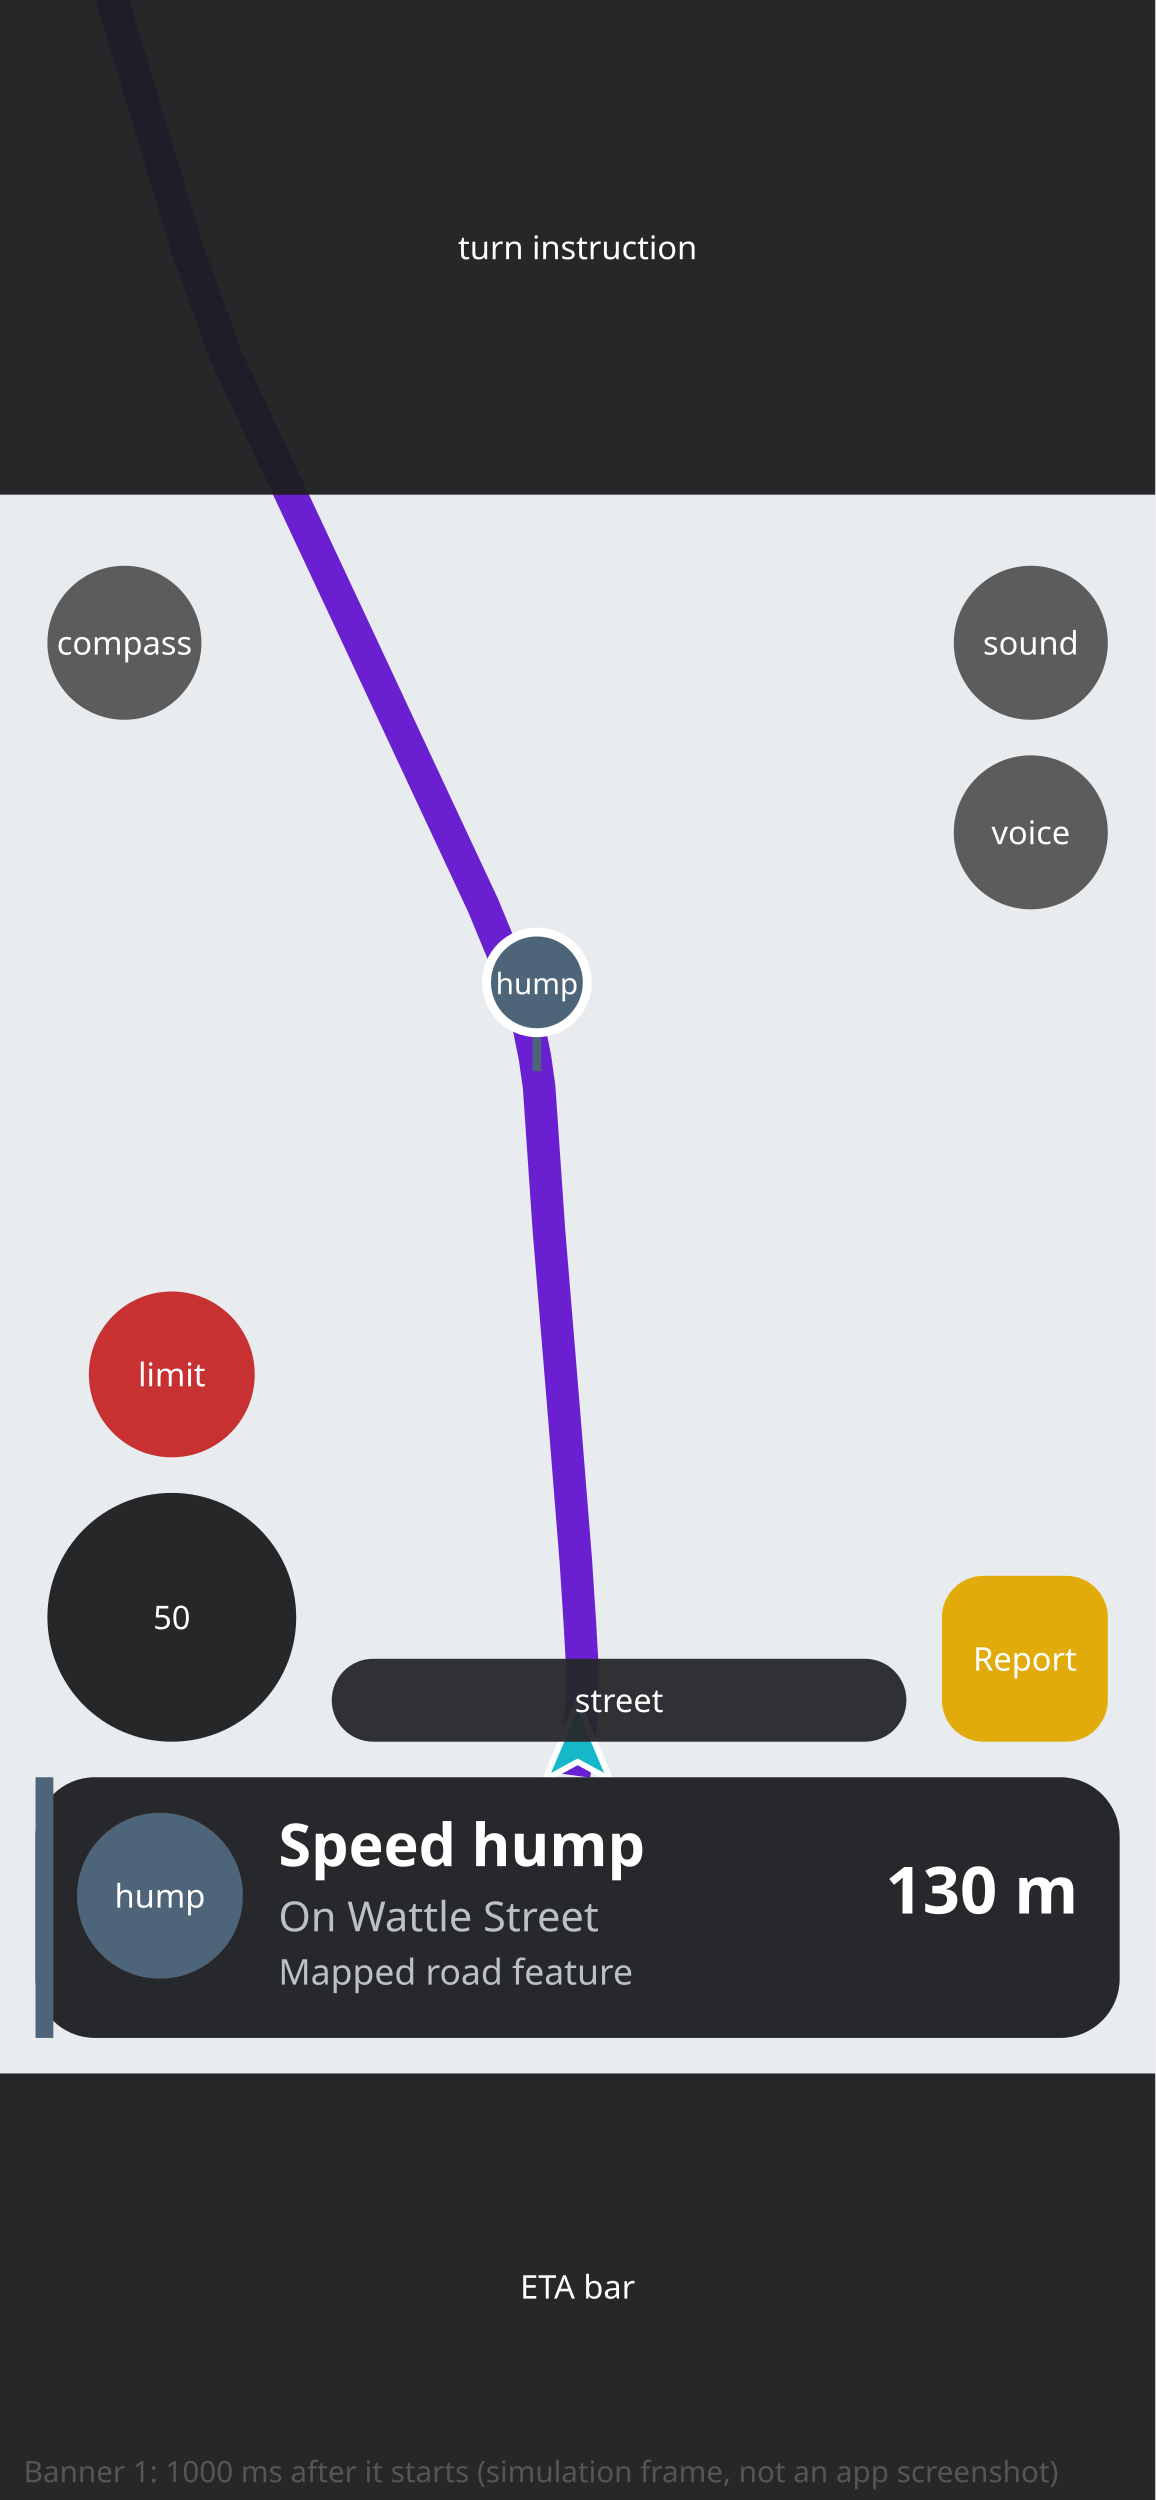
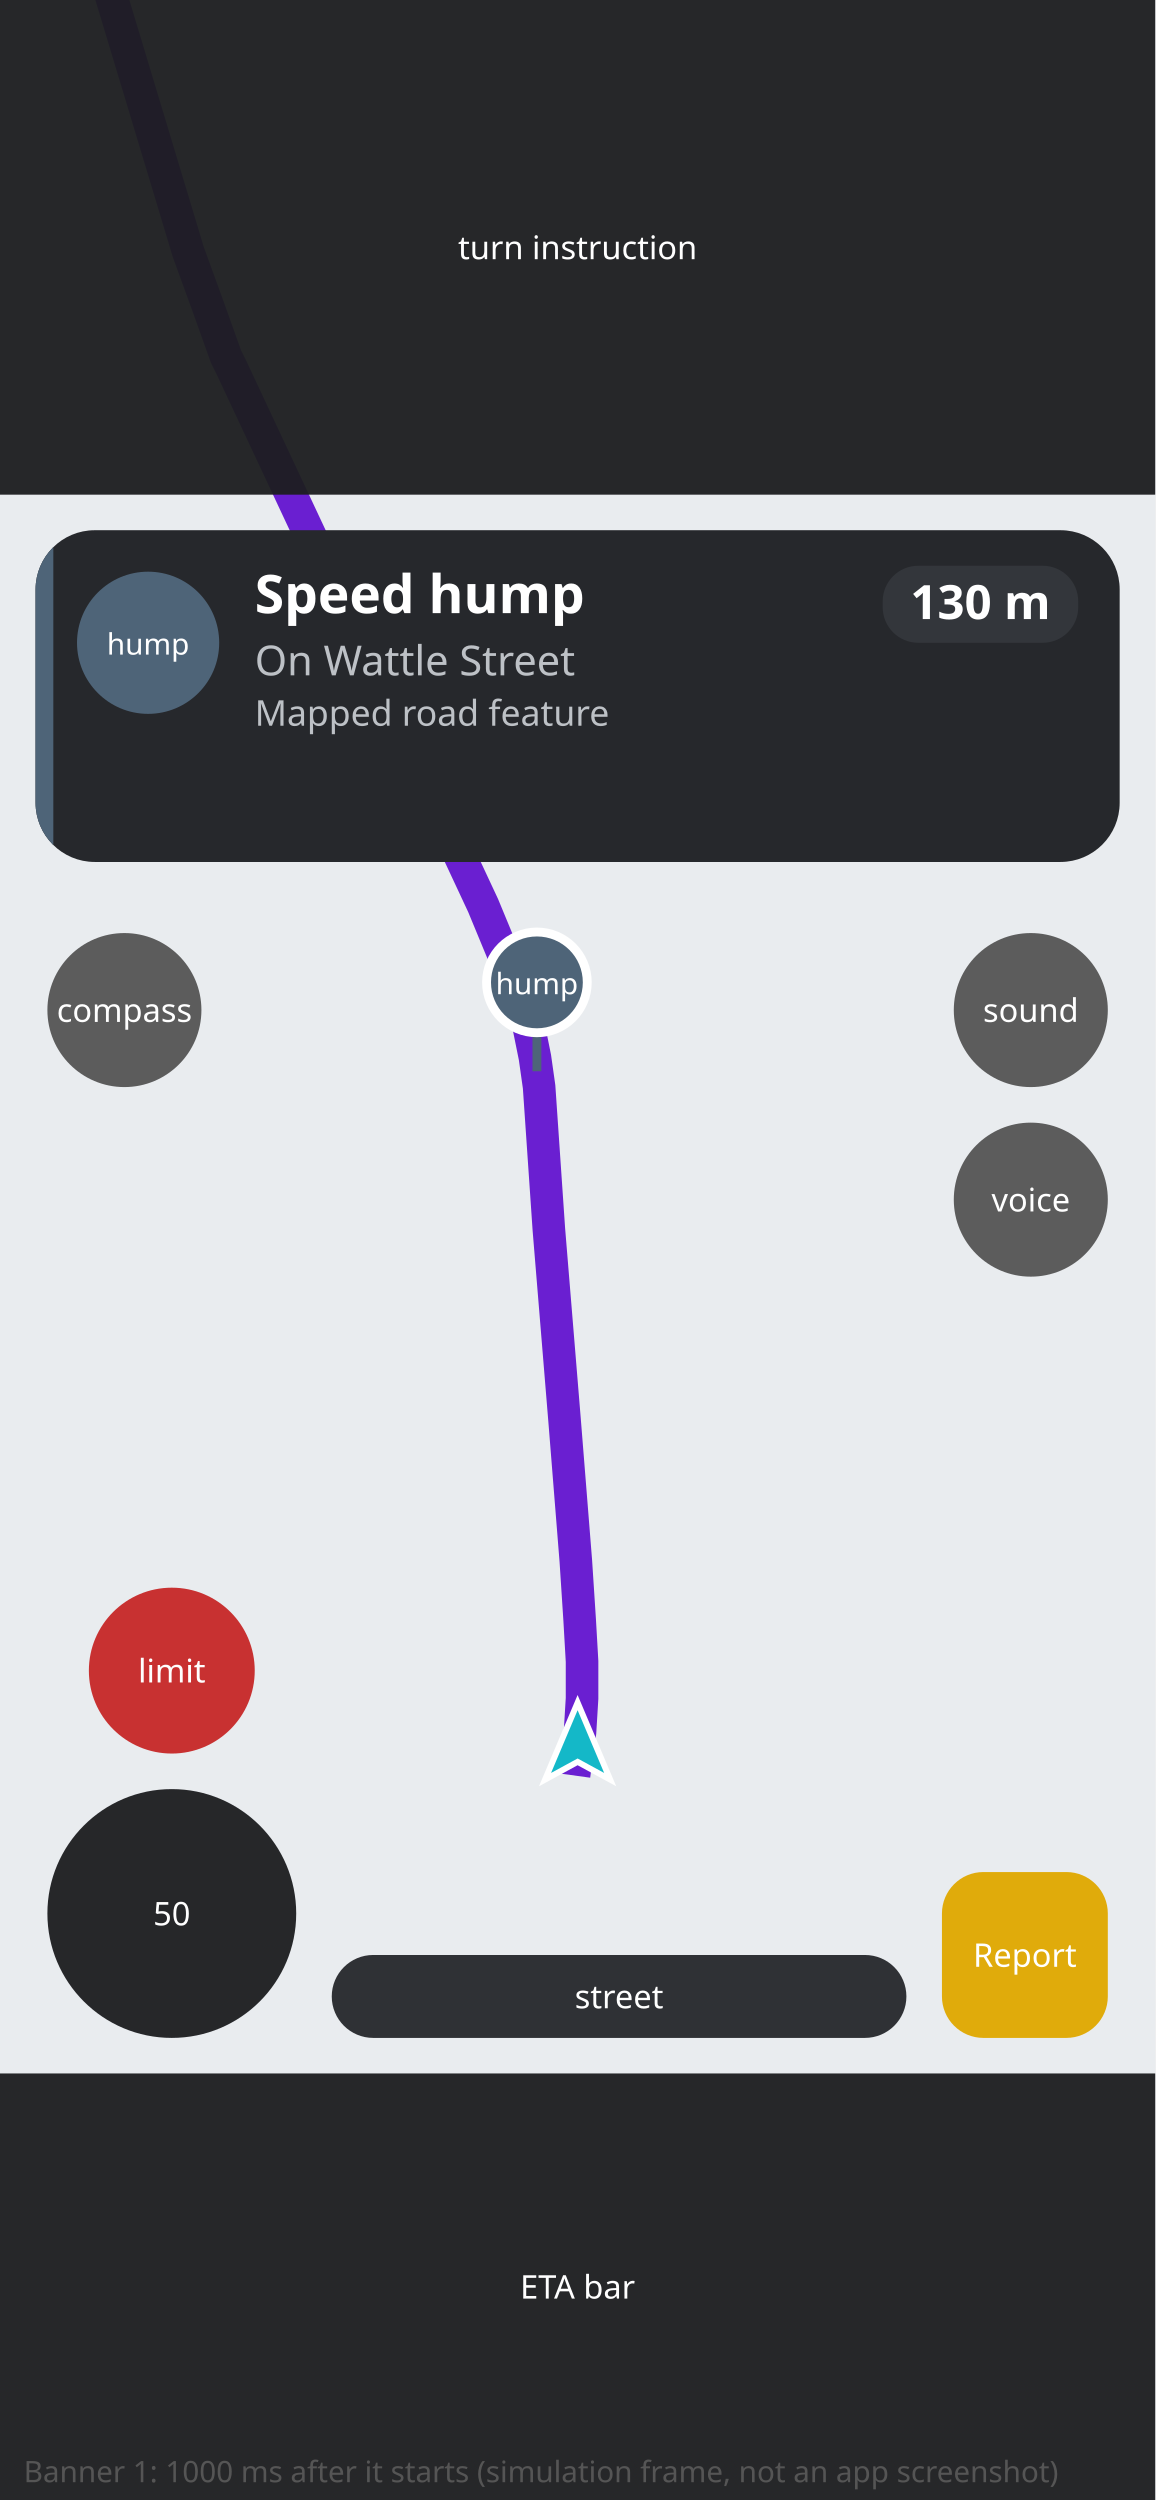
<svg xmlns="http://www.w3.org/2000/svg" width="390" height="844" viewBox="0 0 390 844">
  <rect width="100%" height="100%" fill="#E9ECEF" />
  <polyline points="193.8,599.4 195.8,584.9 196.5,573.4 196.5,560.9 195.7,547.0 194.4,527.0 190.6,479.5 185.3,415.1 182.0,366.9 180.6,357.0 178.6,347.1 174.6,333.5 163.1,305.7 117.4,207.9 78.0,123.8 76.3,120.4 70.3,103.6 63.5,84.9 62.1,80.2 45.2,24.1 -44.9,-274.8 -51.0,-296.3 -56.2,-316.3 -58.2,-333.7 -57.7,-353.6 -56.7,-368.5 -49.5,-407.5 -50.2,-428.6 -47.6,-443.7 -43.7,-463.9 -43.4,-476.1 -43.6,-489.7 -45.2,-493.6 -45.4,-497.6 -44.2,-501.7 -41.7,-504.9 -38.1,-507.0 -34.1,-507.9 -34.8,-516.3 -36.4,-538.8 -38.6,-723.2 -38.7,-778.8 -38.7,-829.0 -38.9,-843.6 -37.2,-859.4 -35.6,-874.0 -34.8,-878.5 -27.0,-927.1 -18.9,-979.6 -16.7,-994.1 -15.0,-1005.5 -12.1,-1025.3 -11.3,-1030.5 -11.1,-1032.7 -5.3,-1075.8 2.3,-1126.9 6.0,-1151.2 0.8,-1174.7 3.2,-1190.7 7.8,-1221.2 13.3,-1250.5 16.2,-1267.6 26.6,-1290.4 29.2,-1306.5 37.5,-1363.3 46.5,-1426.1 48.6,-1441.3 56.0,-1491.4 57.2,-1499.6 71.0,-1592.8 81.9,-1666.8 92.2,-1735.0 100.4,-1790.9 103.9,-1816.8 105.4,-1828.7 113.8,-1882.9 116.9,-1904.1 113.3,-1904.1 110.0,-1905.1 107.2,-1907.3 105.0,-1910.3 104.0,-1913.7 104.2,-1917.2 -22.2,-1940.5 -91.0,-1952.3 -125.0,-1958.4 -152.3,-1963.2 -180.9,-1968.3 -208.2,-1968.4 -224.0,-1971.4 -239.5,-1976.7 -251.9,-1983.2 -256.7,-1987.6 -262.8,-1994.7 -268.4,-2002.8 -271.2,-2007.8 -276.9,-2020.4 -286.9,-2045.0 -275.4,-2050.3 -256.7,-2060.3 -234.0,-2076.1 -206.2,-2099.2 -191.6,-2114.3 -86.7,-2224.9 -52.2,-2264.8 15.2,-2338.0 22.9,-2346.7 27.2,-2363.8 28.8,-2373.2 28.6,-2383.5 27.2,-2393.9 23.6,-2404.5 17.2,-2417.1 4.3,-2433.9 0.4,-2448.9 -47.4,-2502.7 -94.4,-2556.6 -121.1,-2587.1 -144.1,-2614.0 -175.4,-2649.3 -206.6,-2686.0 -216.9,-2698.0 -256.9,-2745.5 -267.4,-2766.3 -395.3,-2903.5 -427.8,-2939.0 -494.3,-3009.7 -558.5,-3073.7 -561.7,-3076.7 -575.4,-3090.2 -599.5,-3095.3 -629.6,-3124.6 -656.8,-3153.4 -747.7,-3250.2 -810.7,-3318.0 -867.8,-3378.6 -875.7,-3387.2 -894.0,-3406.9 -929.0,-3444.6 -1028.5,-3550.0 -1040.2,-3562.6 -1053.9,-3577.3 -1077.3,-3603.5 -1109.0,-3639.4 -1135.9,-3671.9 -1139.3,-3675.9 -1148.8,-3687.4 -1196.6,-3746.9 -1263.0,-3830.2 -1319.9,-3901.9 -1358.6,-3950.1 -1410.7,-4014.5 -1430.5,-4037.6 -1442.6,-4051.4 -1461.0,-4069.6 -1475.5,-4082.9 -1488.4,-4092.8 -1492.9,-4096.2 -1494.3,-4097.2 -1521.2,-4113.7 -1547.9,-4127.9 -1569.3,-4138.9 -1592.9,-4149.5 -1622.9,-4162.3 -1709.6,-4200.5 -1745.6,-4216.2 -1784.0,-4234.3 -1799.4,-4241.5 -1815.5,-4249.8 -1827.3,-4256.6 -1835.1,-4261.5 -1842.2,-4266.2 -1853.5,-4274.6 -1869.3,-4287.6 -1879.4,-4297.3 -1889.5,-4317.2 -1906.4,-4337.7 -1927.4,-4362.1 -1947.8,-4386.2 -1966.7,-4409.6 -2035.7,-4501.1 -2075.3,-4555.3 -2079.7,-4561.5 -2095.9,-4582.7 -2120.3,-4614.0 -2133.4,-4629.8 -2142.5,-4640.1 -2160.6,-4660.0 -2176.6,-4676.6 -2199.4,-4687.4 -2230.1,-4712.5 -2277.2,-4750.5 -2338.8,-4802.5 -2364.0,-4827.6 -2427.2,-4897.1 -2534.3,-4999.0 -2576.9,-5038.7 -2559.8,-5047.3 -2069.7,-5283.7 -2056.1,-5290.4 -2040.9,-5297.6 -2023.5,-5305.9 -2014.9,-5308.1 -2002.8,-5309.3 -1995.3,-5309.6 -2000.8,-5295.1 -2003.7,-5281.4 -2005.1,-5259.2" fill="none" stroke="#6A1FD1" stroke-width="11" stroke-linejoin="round" />
  <line x1="181.261" y1="361.65" x2="181.261" y2="347.65" stroke="#4E6478" stroke-width="3" />
  <circle cx="181.261" cy="331.65" r="17" fill="#4E6478" stroke="#fff" stroke-width="3" />
  <text x="181.261" y="335.65" font-size="10" text-anchor="middle" fill="#FFFFFF" font-family="sans-serif">hump</text>
  <line x1="51.564" y1="-1461.455" x2="51.564" y2="-1475.455" stroke="#FF8A00" stroke-width="3" />
  <circle cx="51.564" cy="-1491.455" r="17" fill="#FF8A00" stroke="#fff" stroke-width="3" />
  <text x="51.564" y="-1487.455" font-size="10" text-anchor="middle" fill="#1F2125" font-family="sans-serif">road</text>
  <polygon points="195,574.8 184,600.8 195,594.8 206,600.8" fill="#14B8C8" stroke="#fff" stroke-width="2" />
  <rect x="0" y="0" width="390" height="167" rx="0" fill="#1C1D20" opacity="0.95" />
  <text x="195" y="87.5" font-size="11" text-anchor="middle" fill="#fff" font-family="sans-serif">turn instruction</text>
  <rect x="0" y="700" width="390" height="144" rx="0" fill="#1C1D20" opacity="0.95" />
  <text x="195" y="776" font-size="11" text-anchor="middle" fill="#fff" font-family="sans-serif">ETA bar</text>
-   <rect x="16" y="191" width="52" height="52" rx="26" fill="#555" opacity="0.95" />
-   <text x="42" y="221" font-size="11" text-anchor="middle" fill="#fff" font-family="sans-serif">compass</text>
-   <rect x="322" y="191" width="52" height="52" rx="26" fill="#555" opacity="0.95" />
-   <text x="348" y="221" font-size="11" text-anchor="middle" fill="#fff" font-family="sans-serif">sound</text>
-   <rect x="322" y="255" width="52" height="52" rx="26" fill="#555" opacity="0.95" />
-   <text x="348" y="285" font-size="11" text-anchor="middle" fill="#fff" font-family="sans-serif">voice</text>
-   <rect x="30" y="436" width="56" height="56" rx="28" fill="#C62828" opacity="0.95" />
-   <text x="58" y="468" font-size="11" text-anchor="middle" fill="#fff" font-family="sans-serif">limit</text>
-   <rect x="16" y="504" width="84" height="84" rx="42" fill="#1C1D20" opacity="0.95" />
-   <text x="58" y="550" font-size="11" text-anchor="middle" fill="#fff" font-family="sans-serif">50</text>
-   <rect x="318" y="532" width="56" height="56" rx="14" fill="#E0A800" opacity="0.95" />
-   <text x="346" y="564" font-size="11" text-anchor="middle" fill="#fff" font-family="sans-serif">Report</text>
-   <rect x="112" y="560" width="194" height="28" rx="14" fill="#26282C" opacity="0.95" />
-   <text x="209" y="578" font-size="11" text-anchor="middle" fill="#fff" font-family="sans-serif">street</text>
+   <rect x="16" y="315" width="52" height="52" rx="26" fill="#555" opacity="0.95" />
+   <text x="42" y="345" font-size="11" text-anchor="middle" fill="#fff" font-family="sans-serif">compass</text>
+   <rect x="322" y="315" width="52" height="52" rx="26" fill="#555" opacity="0.95" />
+   <text x="348" y="345" font-size="11" text-anchor="middle" fill="#fff" font-family="sans-serif">sound</text>
+   <rect x="322" y="379" width="52" height="52" rx="26" fill="#555" opacity="0.95" />
+   <text x="348" y="409" font-size="11" text-anchor="middle" fill="#fff" font-family="sans-serif">voice</text>
+   <rect x="30" y="536" width="56" height="56" rx="28" fill="#C62828" opacity="0.95" />
+   <text x="58" y="568" font-size="11" text-anchor="middle" fill="#fff" font-family="sans-serif">limit</text>
+   <rect x="16" y="604" width="84" height="84" rx="42" fill="#1C1D20" opacity="0.95" />
+   <text x="58" y="650" font-size="11" text-anchor="middle" fill="#fff" font-family="sans-serif">50</text>
+   <rect x="318" y="632" width="56" height="56" rx="14" fill="#E0A800" opacity="0.95" />
+   <text x="346" y="664" font-size="11" text-anchor="middle" fill="#fff" font-family="sans-serif">Report</text>
+   <rect x="112" y="660" width="194" height="28" rx="14" fill="#26282C" opacity="0.95" />
+   <text x="209" y="678" font-size="11" text-anchor="middle" fill="#fff" font-family="sans-serif">street</text>
  <g opacity="1.00">
-     <rect x="12" y="600" width="366" height="88" rx="20" fill="#26282C" />
-     <rect x="12" y="600" width="6" height="88" fill="#4E6478" />
-     <circle cx="54" cy="640" r="28" fill="#4E6478" />
-     <text x="54" y="644" font-size="11" text-anchor="middle" fill="#FFFFFF" font-family="sans-serif">hump</text>
-     <text x="94" y="630" font-size="20" font-weight="700" fill="#fff" font-family="sans-serif">Speed hump</text>
-     <text x="94" y="652" font-size="14" fill="#BDC1C6" font-family="sans-serif">On Wattle Street</text>
-     <text x="94" y="670" font-size="12" fill="#BDC1C6" font-family="sans-serif">Mapped road feature</text>
-     <text x="364" y="646" font-size="22" font-weight="700" text-anchor="end" fill="#fff" font-family="sans-serif">130 m</text>
+     <clipPath id="card">
+       <rect x="12" y="179" width="366" height="112" rx="20" />
+     </clipPath>
+     <rect x="12" y="179" width="366" height="112" rx="20" fill="#26282C" />
+     <rect x="12" y="179" width="6" height="112" fill="#4E6478" clip-path="url(#card)" />
+     <circle cx="50" cy="217" r="24" fill="#4E6478" />
+     <text x="50" y="221" font-size="10" text-anchor="middle" fill="#FFFFFF" font-family="sans-serif">hump</text>
+     <text x="86" y="207" font-size="18" font-weight="700" fill="#fff" font-family="sans-serif">Speed hump</text>
+     <rect x="298" y="191" width="66" height="26" rx="12" fill="#33363B" />
+     <text x="331" y="209" font-size="16" font-weight="700" text-anchor="middle" fill="#fff" font-family="sans-serif">130 m</text>
+     <text x="86" y="228" font-size="14" fill="#BDC1C6" font-family="sans-serif">On Wattle Street</text>
+     <text x="86" y="245" font-size="12" fill="#BDC1C6" font-family="sans-serif">Mapped road feature</text>
  </g>
  <text x="8" y="838" font-size="10" fill="#555" font-family="sans-serif">Banner 1: 1000 ms after it starts (simulation frame, not an app screenshot)</text>
</svg>
